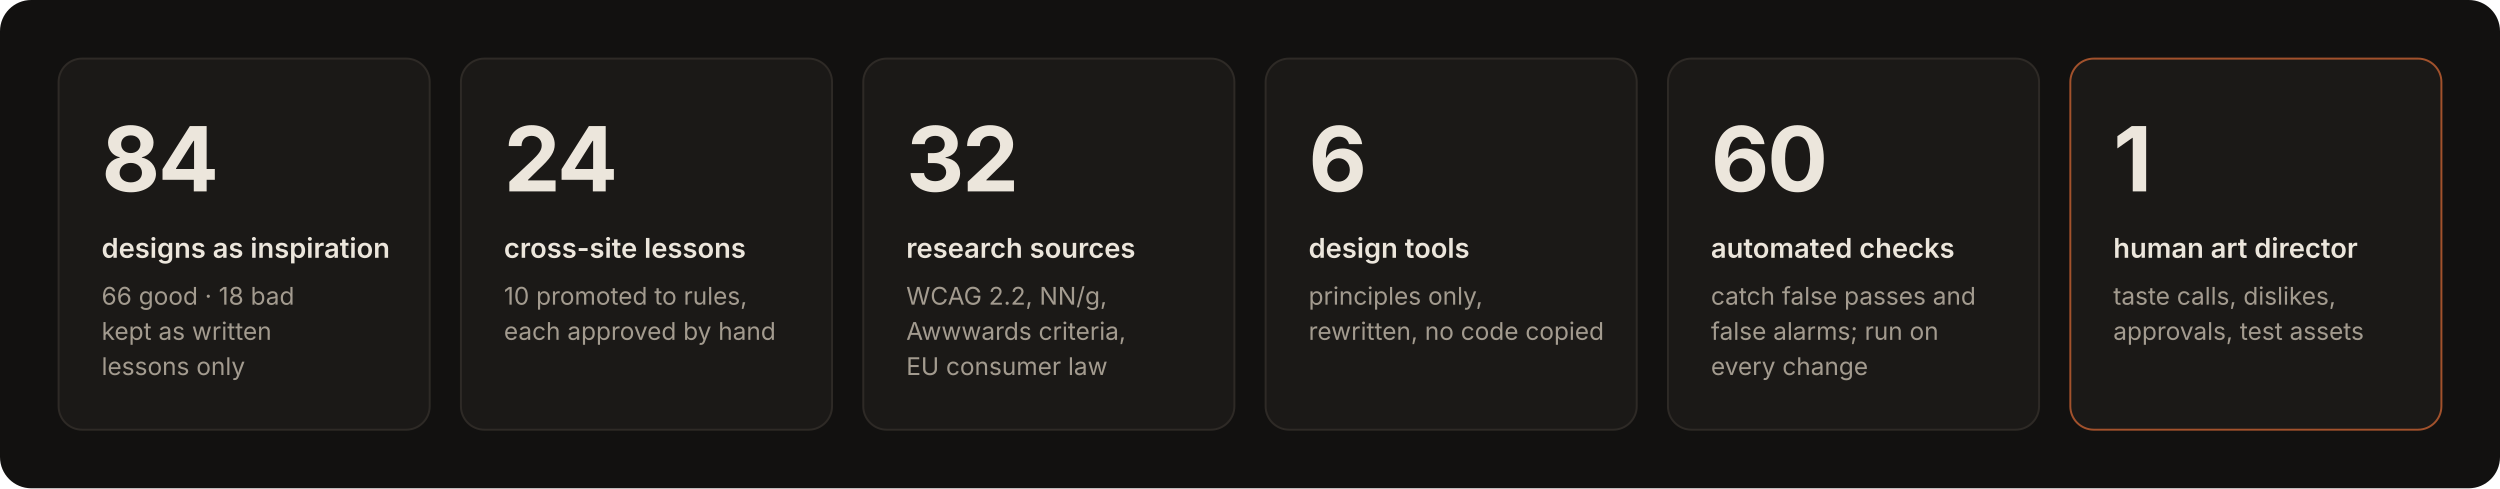
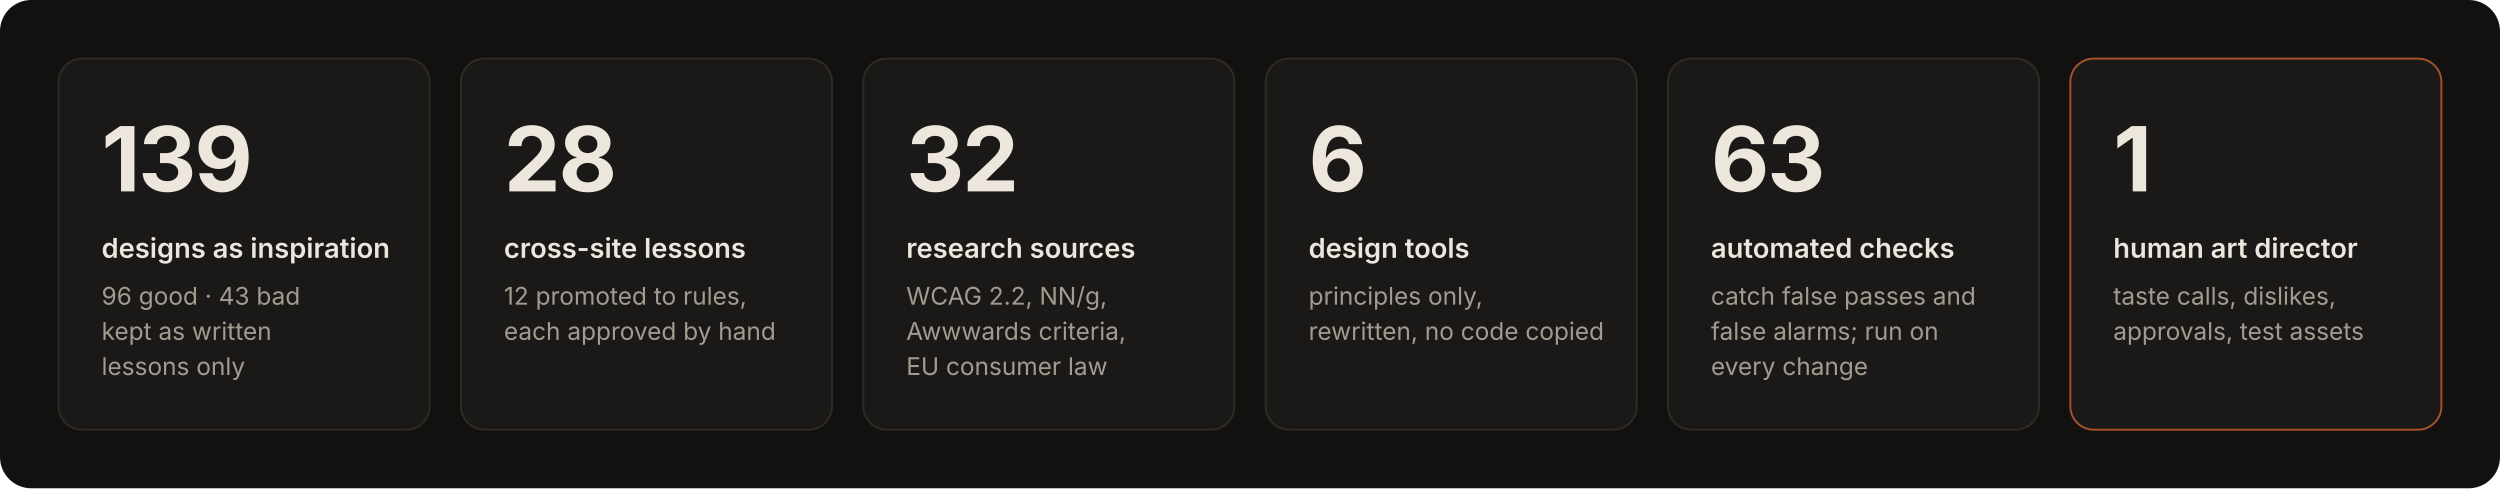
- <svg xmlns="http://www.w3.org/2000/svg" viewBox="0 0 1280 250" role="img" aria-label="Where Darkroom's knowledge comes from: 84 real site designs that inspired it (66 good, 18 bad), 24 cross-site lessons of which 10 became rules, 32 research sources, 6 design tools read for principles, 60 automated checks, and the author's taste decisions.">
+ <svg xmlns="http://www.w3.org/2000/svg" viewBox="0 0 1280 250" role="img" aria-label="Where Darkroom's knowledge comes from: 139 real site designs that inspired it (96 good, 43 bad), 28 cross-site lessons of which 12 became rules, 32 research sources, 6 design tools read for principles, 63 automated checks, and the author's taste decisions.">
  <style>
    text { font-family: Inter, Segoe UI, Helvetica, Arial, sans-serif; }
    .n { fill: #ece6dc; font-size: 46px; font-weight: 700; letter-spacing: -1px; }
    .l { fill: #ece6dc; font-size: 14px; font-weight: 600; }
    .s { fill: #a39b8f; font-size: 12.5px; }
    .in { animation: in 1s cubic-bezier(.22,1,.36,1) both; }
    .d1 { animation-delay: .1s; } .d2 { animation-delay: .2s; } .d3 { animation-delay: .3s; } .d4 { animation-delay: .4s; } .d5 { animation-delay: .5s; }
    @keyframes in { from { opacity: 0; transform: translateY(12px); } to { opacity: 1; transform: none; } }
    @media (prefers-reduced-motion: reduce) { * { animation: none !important; } }
  </style>
  <rect width="1280" height="250" rx="16" fill="#121110" />
  <g fill="#1b1917" stroke="#2e2a26">
    <rect x="30" y="30" width="190" height="190" rx="12" />
    <rect x="236" y="30" width="190" height="190" rx="12" />
    <rect x="442" y="30" width="190" height="190" rx="12" />
    <rect x="648" y="30" width="190" height="190" rx="12" />
    <rect x="854" y="30" width="190" height="190" rx="12" />
    <rect x="1060" y="30" width="190" height="190" rx="12" stroke="#ff7a3d" stroke-opacity=".6" />
  </g>
  <g class="in">
-     <text class="n" x="52" y="98">84</text>
+     <text class="n" x="52" y="98">139</text>
    <text class="l" x="52" y="132">designs as inspiration</text>
-     <text class="s" x="52" y="156">66 good · 18 bad</text>
+     <text class="s" x="52" y="156">96 good · 43 bad</text>
    <text class="s" x="52" y="174">kept as written</text>
    <text class="s" x="52" y="192">lessons only</text>
  </g>
  <g class="in d1">
-     <text class="n" x="258" y="98">24</text>
+     <text class="n" x="258" y="98">28</text>
    <text class="l" x="258" y="132">cross-site lessons</text>
-     <text class="s" x="258" y="156">10 promoted to rules,</text>
+     <text class="s" x="258" y="156">12 promoted to rules,</text>
    <text class="s" x="258" y="174">each approved by hand</text>
  </g>
  <g class="in d2">
    <text class="n" x="464" y="98">32</text>
    <text class="l" x="464" y="132">research sources</text>
    <text class="s" x="464" y="156">WCAG 2.2, NN/g,</text>
    <text class="s" x="464" y="174">Awwwards criteria,</text>
    <text class="s" x="464" y="192">EU consumer law</text>
  </g>
  <g class="in d3">
    <text class="n" x="670" y="98">6</text>
    <text class="l" x="670" y="132">design tools</text>
    <text class="s" x="670" y="156">principles only,</text>
    <text class="s" x="670" y="174">rewritten, no code copied</text>
  </g>
  <g class="in d4">
-     <text class="n" x="876" y="98">60</text>
+     <text class="n" x="876" y="98">63</text>
    <text class="l" x="876" y="132">automated checks</text>
    <text class="s" x="876" y="156">catch false passes and</text>
    <text class="s" x="876" y="174">false alarms; run on</text>
    <text class="s" x="876" y="192">every change</text>
  </g>
  <g class="in d5">
    <text class="n" x="1082" y="98" fill="#ff7a3d">1</text>
    <text class="l" x="1082" y="132">human art director</text>
    <text class="s" x="1082" y="156">taste calls, dislikes,</text>
    <text class="s" x="1082" y="174">approvals, test assets</text>
  </g>
</svg>
